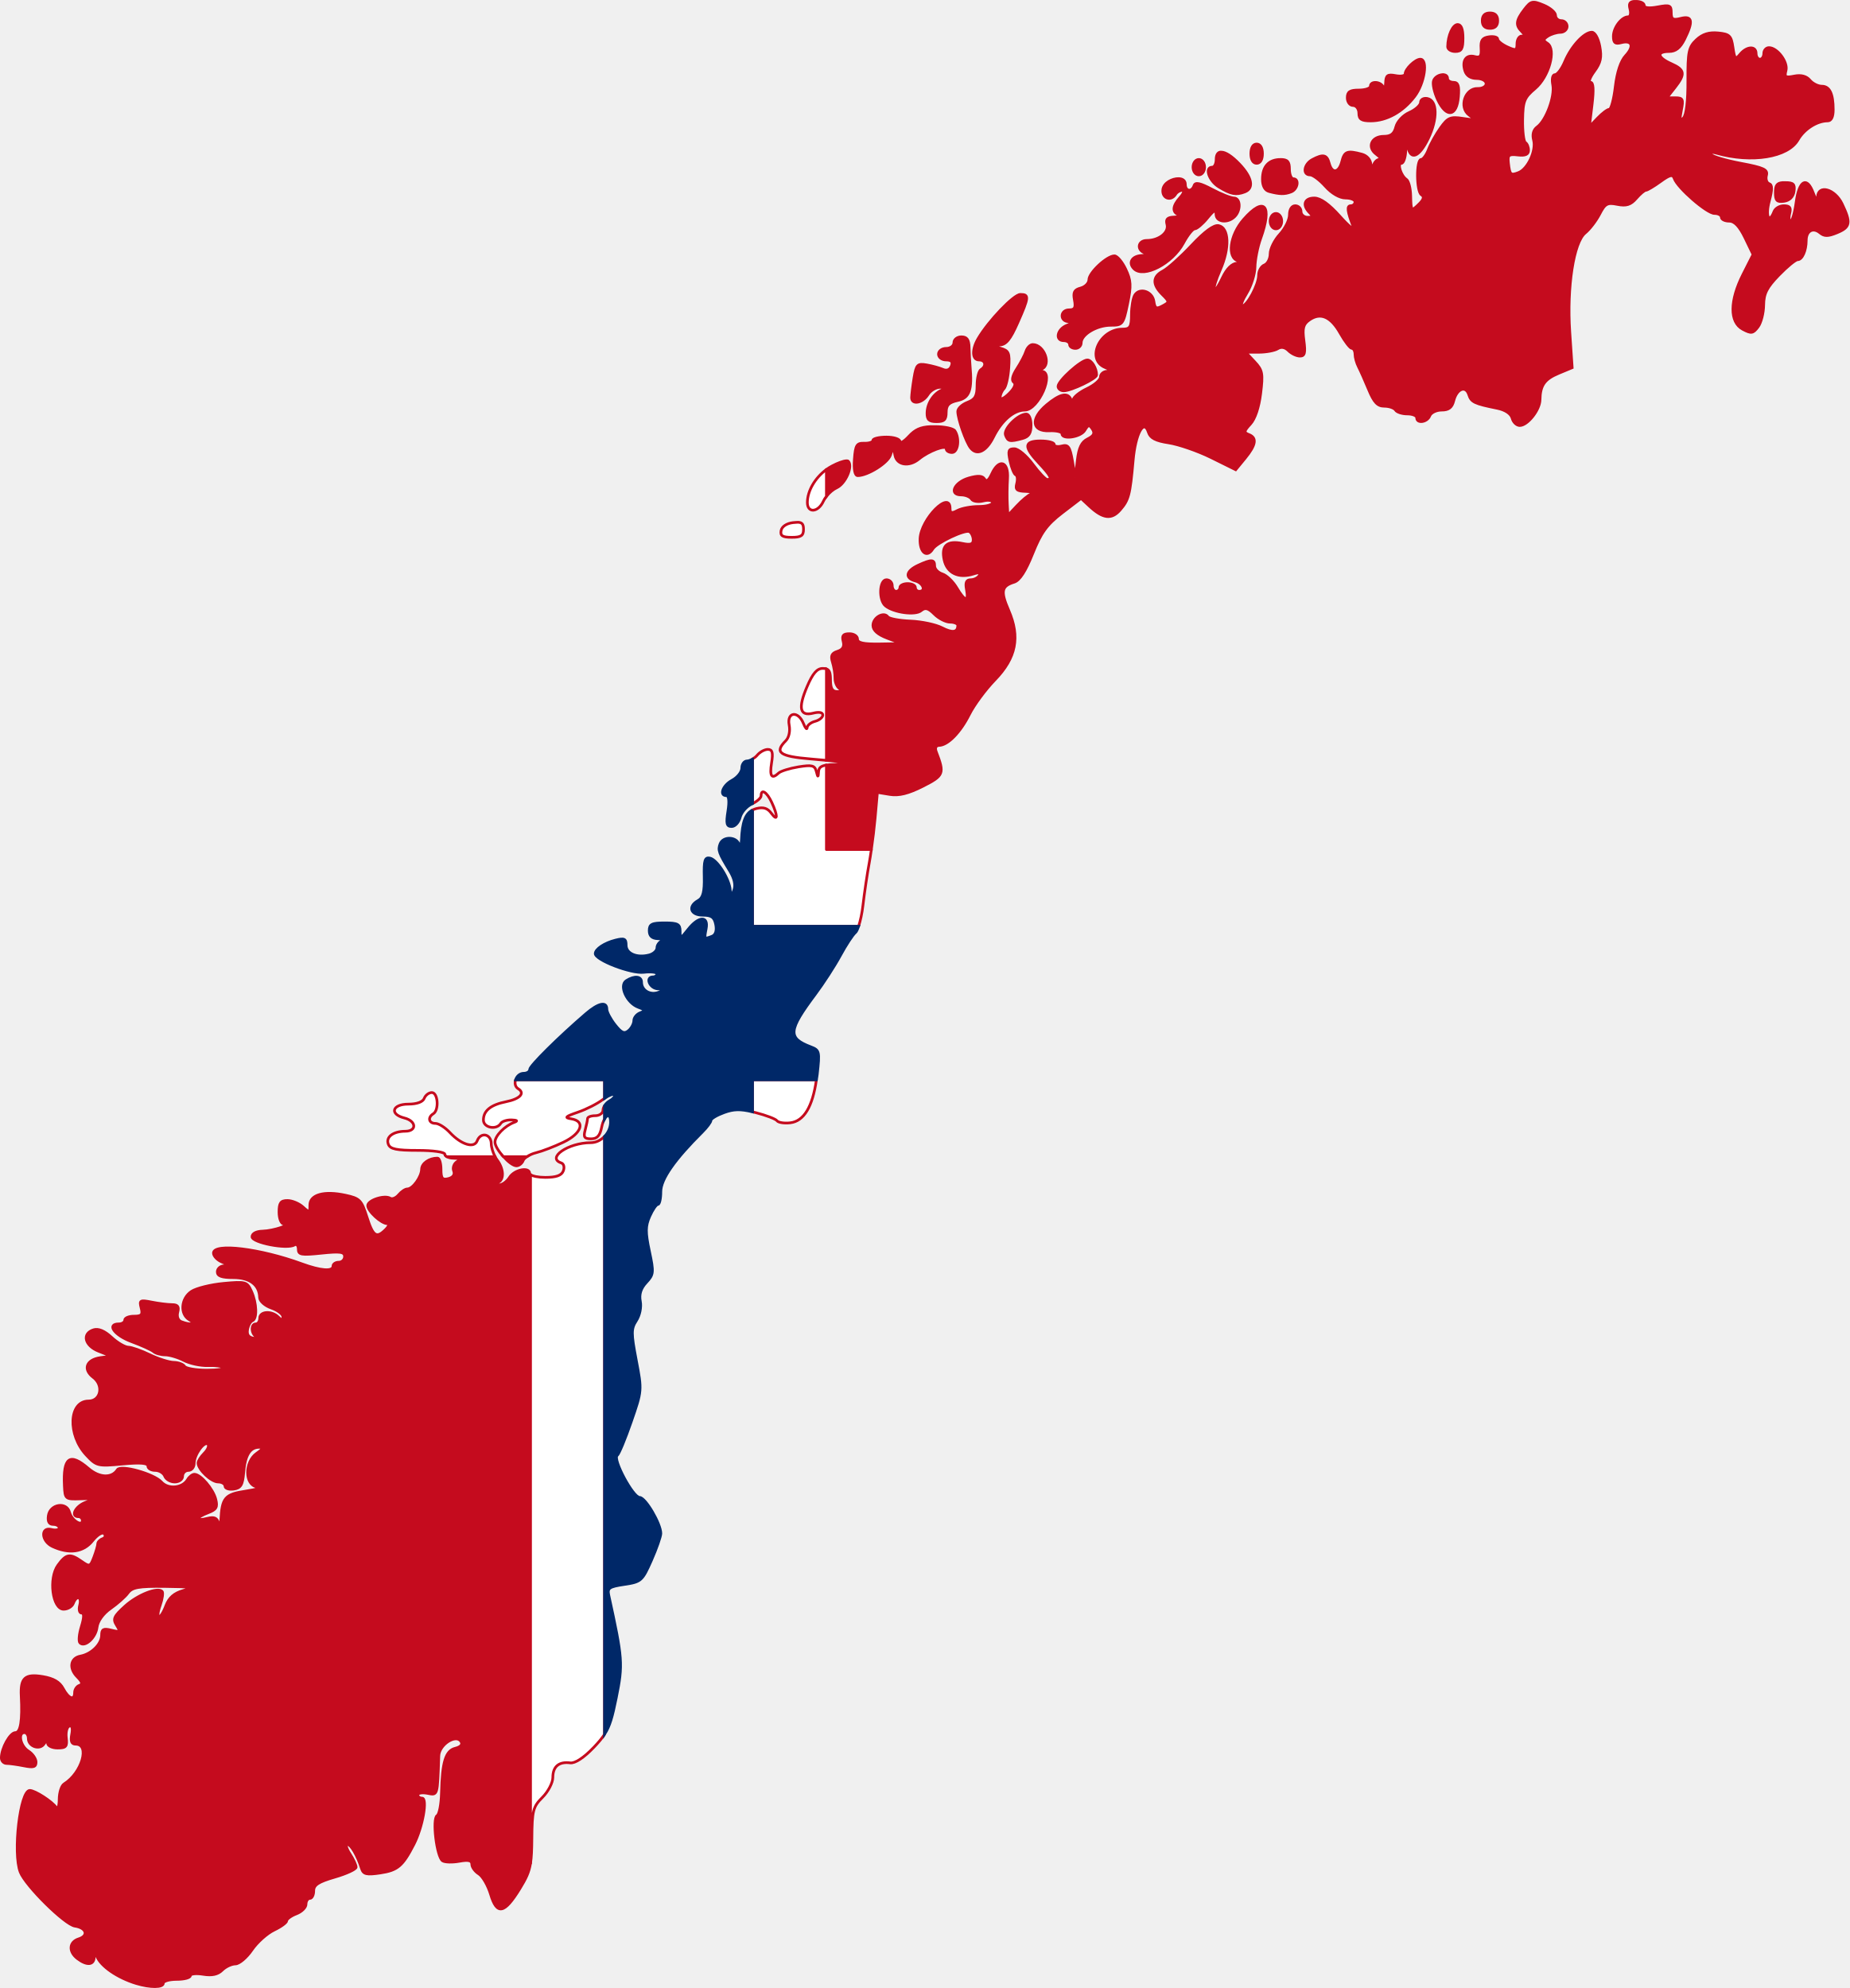
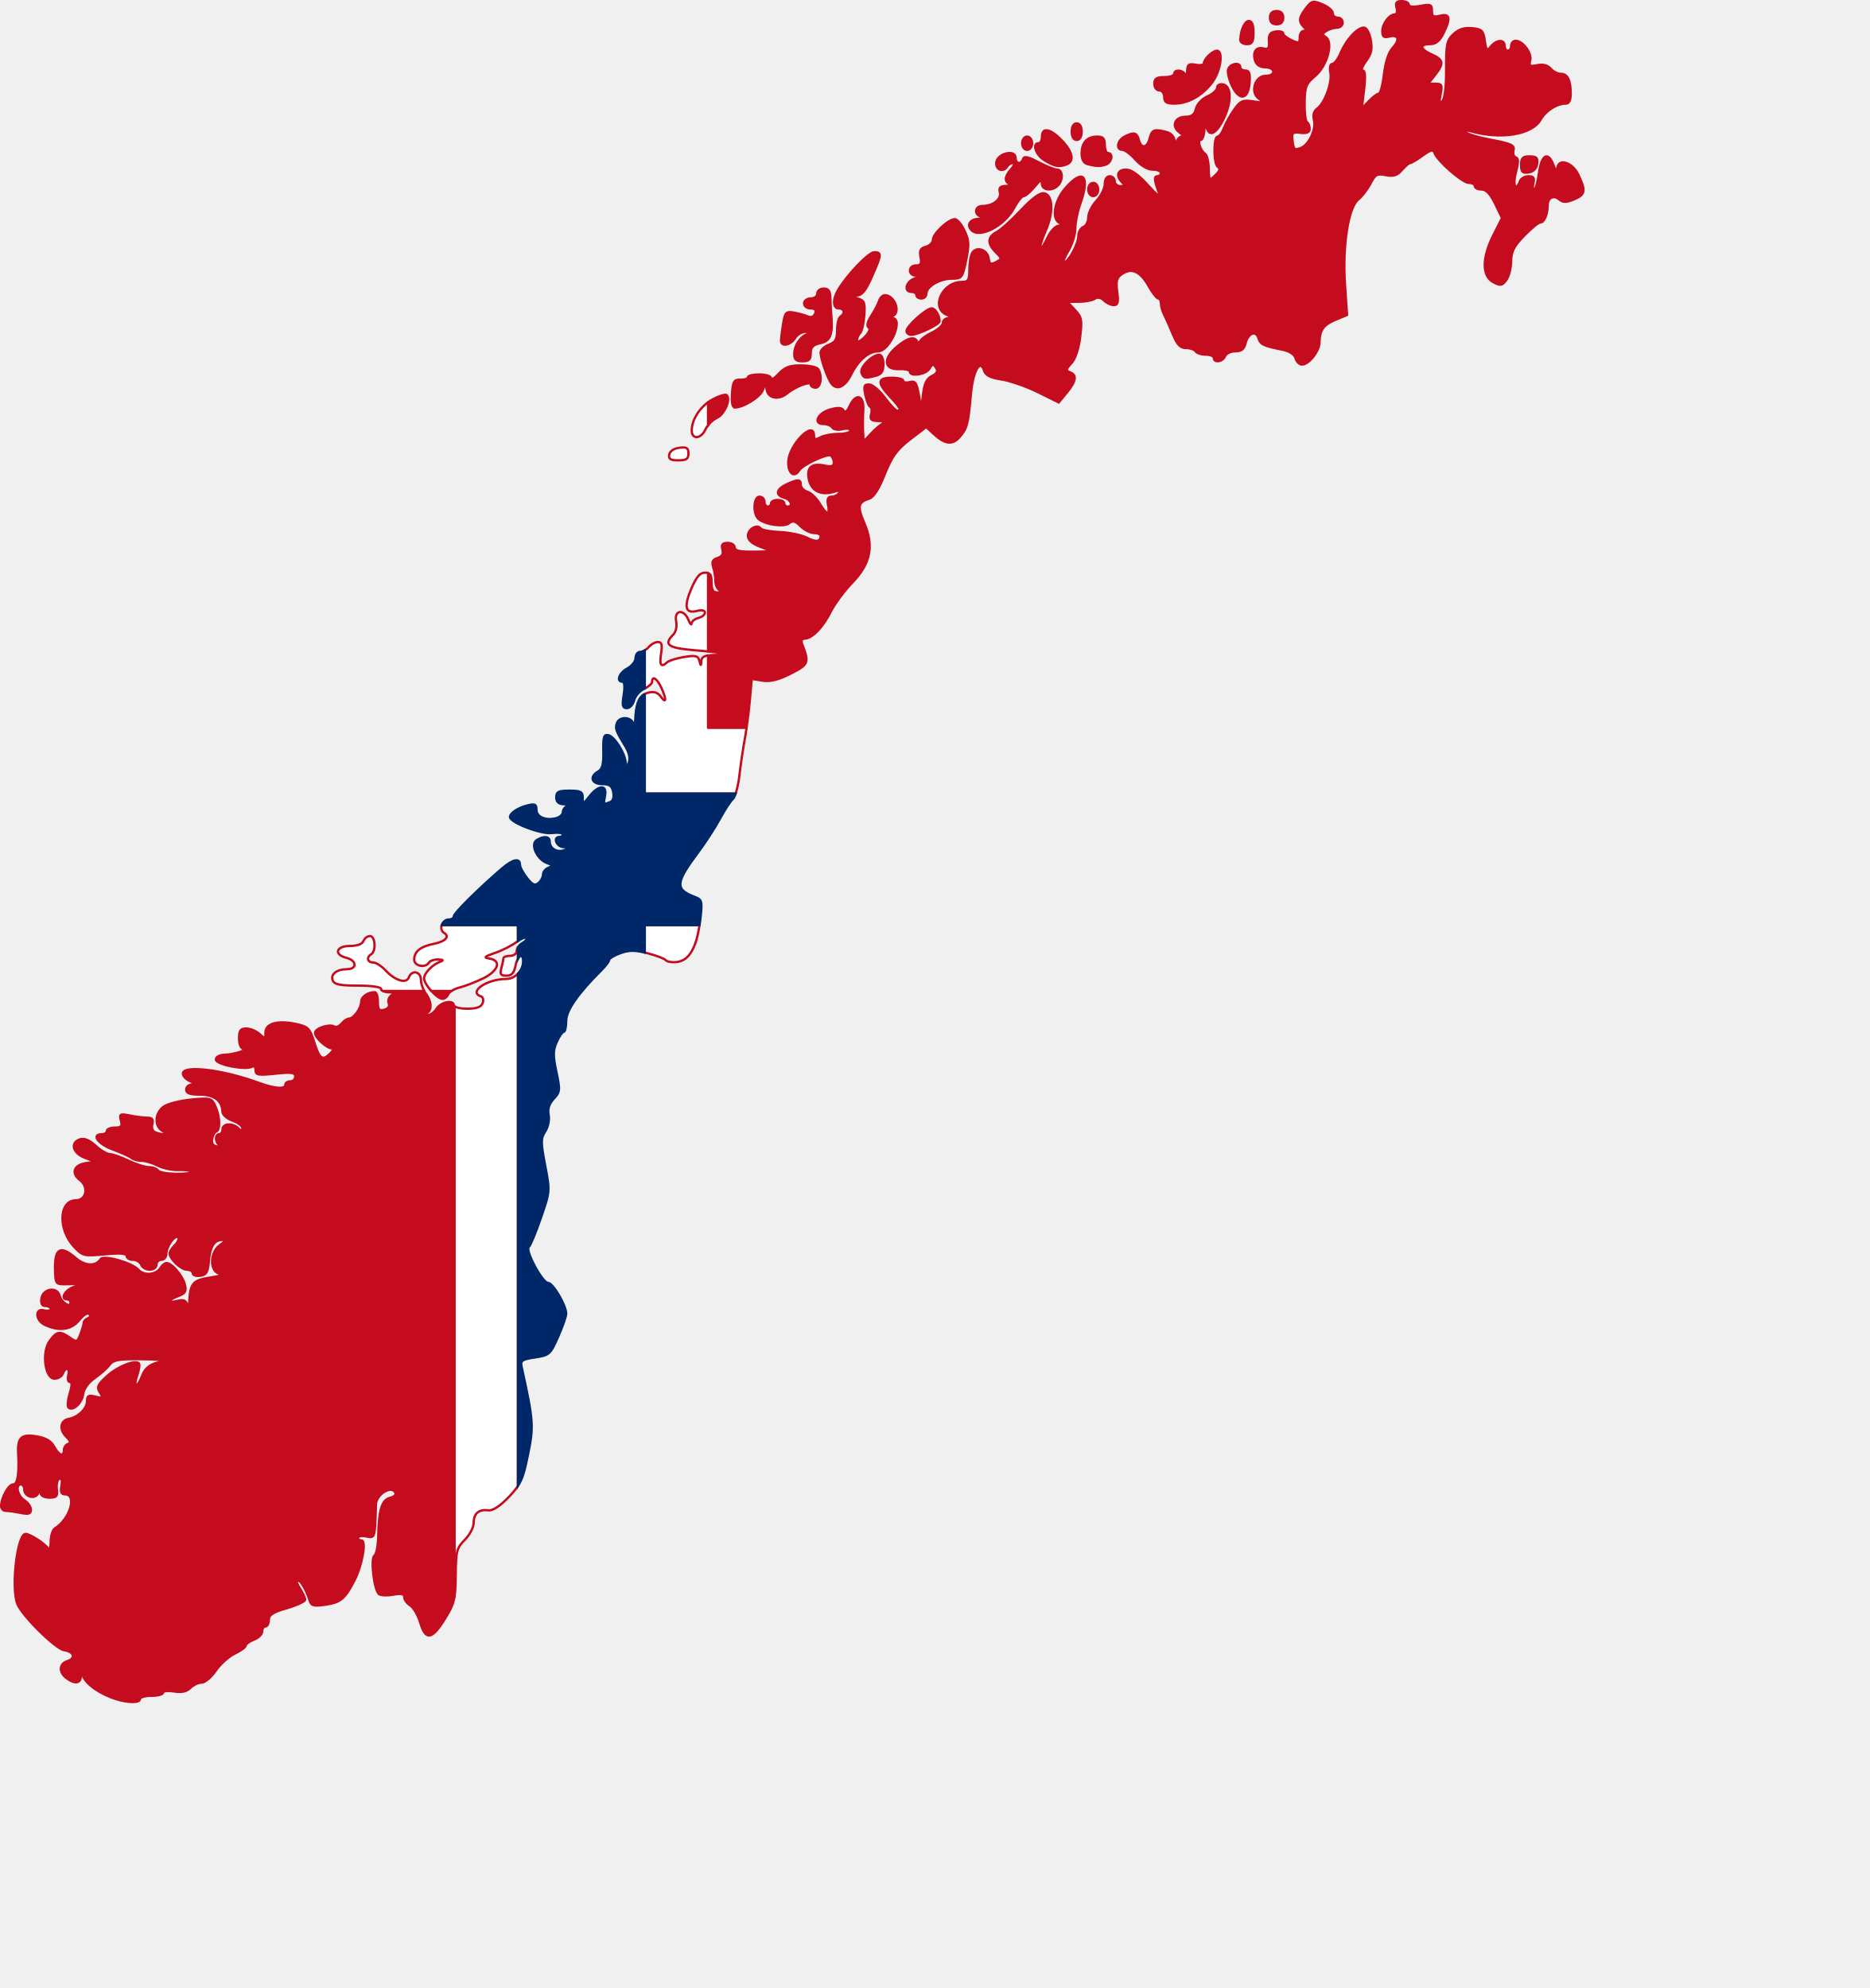
- <svg xmlns="http://www.w3.org/2000/svg" version="1.1" width="479.564" height="515.59" id="svg2">
+ <svg xmlns="http://www.w3.org/2000/svg" version="1.1" width="565.78" height="601.806" id="svg2">
  <defs id="defs16">
    </defs>
  <path style="fill:#c50b1e;fill-opacity:1;stroke:#c50b1e;stroke-width:0.7;stroke-miterlimit:4;stroke-opacity:1;stroke-dasharray:none" d="m 423.694,0.357 c -1.154,0.11 -1.382,0.657 -1.031,2 0.288,1.1 0.069,2 -0.469,2 -1.718,0 -3.844,2.802 -3.844,5.062 0,1.695 0.451,2.061 2,1.656 2.865,-0.749 3.445,0.918 1.156,3.375 -1.243,1.335 -2.222,4.261 -2.656,8 -0.377,3.248 -1.088,5.906 -1.562,5.906 -0.475,0 -1.815,1.012 -3,2.25 l -2.156,2.25 0.688,-5.75 c 0.47,-3.937 0.348,-5.75 -0.406,-5.75 -0.606,0 -0.157,-1.278 1,-2.844 1.653,-2.236 1.945,-3.629 1.406,-6.5 -0.398,-2.122 -1.256,-3.656 -2.062,-3.656 -1.995,0 -5.343,3.629 -7,7.594 -0.784,1.877 -1.925,3.406 -2.531,3.406 -0.654,0 -0.893,1.09 -0.594,2.656 0.576,3.013 -1.719,9.215 -4.031,10.906 -1.004,0.734 -1.327,1.949 -0.938,3.438 0.709,2.712 -1.512,7.488 -3.906,8.406 -2.068,0.794 -2.284,0.588 -2.625,-2.469 -0.236,-2.122 0.075,-2.374 2.469,-2.094 1.93,0.226 2.75,-0.157 2.75,-1.219 0,-0.832 -0.364,-1.723 -0.812,-2 -0.449,-0.277 -0.768,-2.952 -0.719,-5.938 0.078,-4.807 0.437,-5.722 3.219,-8.062 3.632,-3.056 5.577,-10.209 3.188,-11.75 -1.128,-0.727 -1.12,-1.026 0.125,-1.844 0.825,-0.542 2.288,-0.992 3.25,-1 0.963,-0.008 1.75,-0.706 1.75,-1.531 0,-0.825 -0.675,-1.5 -1.5,-1.5 -0.825,0 -1.5,-0.617 -1.5,-1.375 0,-0.758 -1.379,-1.946 -3.094,-2.656 -2.881,-1.193 -3.281,-1.111 -5,1.125 -2.187,2.845 -2.322,4.084 -0.688,5.719 0.933,0.933 0.933,1.188 0,1.188 -0.66,0 -1.219,0.912 -1.219,2 0,1.748 -0.292,1.819 -2.5,0.812 -1.375,-0.626 -2.5,-1.531 -2.5,-2.031 0,-0.5 -1.012,-0.77 -2.25,-0.594 -1.738,0.248 -2.196,0.933 -2.062,2.969 0.137,2.09 -0.221,2.532 -1.656,2.156 -2.239,-0.586 -3.369,1.08 -2.531,3.719 0.403,1.269 1.512,1.969 3.062,1.969 1.357,0 2.438,0.602 2.438,1.344 0,0.731 -0.974,1.294 -2.188,1.25 -3.287,-0.118 -4.924,4.872 -2.25,6.875 1.794,1.344 1.673,1.394 -1.656,0.875 -3.166,-0.493 -3.857,-0.177 -5.719,2.438 -1.166,1.637 -2.575,4.147 -3.125,5.594 -0.55,1.447 -1.407,2.625 -1.906,2.625 -1.307,0 -1.251,8.344 0.062,9.156 0.755,0.467 0.621,1.16 -0.469,2.25 -2.155,2.155 -2.223,2.094 -2.312,-2 -0.043,-1.97 -0.547,-3.853 -1.094,-4.219 -1.444,-0.966 -2.451,-4.188 -1.312,-4.188 0.533,0 1.05,-1.462 1.125,-3.25 0.099,-2.35 0.249,-2.627 0.562,-1 0.688,3.57 2.938,2.653 5.281,-2.188 2.483,-5.129 2.358,-9.88 -0.25,-10.375 -0.963,-0.183 -1.75,0.269 -1.75,1 0,0.731 -1.31,1.919 -2.906,2.625 -1.654,0.732 -3.148,2.348 -3.5,3.75 -0.451,1.796 -1.29,2.438 -3.125,2.438 -3.233,0 -4.42,2.841 -1.938,4.656 1.02,0.745 1.365,1.344 0.75,1.344 -0.615,0 -1.342,0.787 -1.594,1.75 -0.362,1.386 -0.47,1.315 -0.562,-0.375 -0.071,-1.31 -0.993,-2.38 -2.375,-2.75 -3.755,-1.006 -4.503,-0.729 -5.156,1.875 -0.753,3.001 -2.555,3.277 -3.281,0.5 -0.589,-2.252 -1.571,-2.47 -4.375,-0.969 -2.197,1.176 -2.613,3.969 -0.594,3.969 0.734,0 2.53,1.35 4,3 1.618,1.816 3.679,3 5.188,3 1.371,0 2.469,0.45 2.469,1 0,0.55 -0.479,1 -1.094,1 -1.088,0 -0.925,1.418 0.656,5.5 0.426,1.1 -1.133,-0.138 -3.469,-2.75 -2.845,-3.183 -5.038,-4.75 -6.656,-4.75 -2.586,0 -3.178,1.853 -1.219,3.812 0.933,0.933 0.822,1.188 -0.5,1.188 -0.935,0 -1.719,-0.675 -1.719,-1.5 0,-0.825 -0.675,-1.5 -1.5,-1.5 -0.908,0 -1.5,0.949 -1.5,2.375 0,1.295 -1.125,3.548 -2.5,5.031 -1.375,1.484 -2.5,3.775 -2.5,5.062 0,1.288 -0.675,2.59 -1.5,2.906 -0.825,0.317 -1.5,1.518 -1.5,2.688 0,2.417 -2.972,7.938 -4.281,7.938 -0.476,0 0.074,-1.491 1.219,-3.344 1.145,-1.852 2.101,-4.89 2.125,-6.75 0.024,-1.86 0.676,-5.206 1.469,-7.406 3.12,-8.661 0.973,-11.095 -4.406,-4.969 -3.612,4.114 -4.372,9.998 -1.375,10.781 1.43,0.374 1.375,0.499 -0.312,0.594 -1.329,0.075 -2.669,1.386 -3.781,3.719 -2.518,5.28 -3.038,3.527 -0.594,-2 2.493,-5.635 2.281,-10.953 -0.438,-11.469 -1.241,-0.235 -3.6,1.506 -7,5.125 -2.821,3.002 -6.138,5.98 -7.375,6.625 -2.775,1.447 -2.843,3.501 -0.25,6.094 1.937,1.938 1.933,1.999 0.062,3 -1.591,0.851 -1.953,0.647 -2.219,-1.219 -0.365,-2.557 -3.657,-3.646 -4.938,-1.625 -0.47,0.742 -0.865,3.031 -0.875,5.094 -0.013,3.231 -0.35,3.75 -2.312,3.75 -5.975,0 -9.531,7.934 -4.469,9.969 1.724,0.693 1.841,0.92 0.5,0.969 -0.963,0.035 -1.75,0.706 -1.75,1.469 0,0.762 -1.575,2.118 -3.5,3.031 -1.925,0.913 -3.519,2.213 -3.562,2.875 -0.058,0.888 -0.222,0.86 -0.594,-0.062 -0.787,-1.949 -2.903,-1.462 -6.312,1.406 -4.239,3.567 -3.883,6.928 0.719,6.719 1.788,-0.081 3.25,0.256 3.25,0.75 0,1.632 4.886,0.908 5.938,-0.875 0.876,-1.486 1.165,-1.538 1.969,-0.312 0.694,1.057 0.377,1.74 -1.219,2.531 -1.602,0.794 -2.309,2.271 -2.688,5.562 l -0.531,4.469 -0.75,-4.344 c -0.646,-3.684 -1.084,-4.279 -2.75,-3.844 -1.084,0.283 -1.969,0.092 -1.969,-0.406 0,-0.499 -1.575,-0.906 -3.5,-0.906 -4.335,0 -4.467,1.486 -0.5,5.719 3.078,3.284 3.597,4.281 2.188,4.281 -0.445,0 -2.132,-1.782 -3.75,-3.969 -1.618,-2.187 -3.744,-3.987 -4.75,-4 -1.544,-0.02 -1.716,0.477 -1.125,3.219 0.386,1.788 1.044,3.399 1.469,3.562 0.425,0.164 0.531,1.176 0.25,2.25 -0.416,1.59 0.04,1.967 2.375,2.031 1.577,0.043 2.224,0.314 1.438,0.625 -0.787,0.311 -2.474,1.717 -3.75,3.094 l -2.344,2.5 -0.156,-2.906 c -0.097,-1.593 -0.07,-4.594 0.062,-6.656 0.291,-4.504 -2.253,-5.26 -4.094,-1.219 -0.775,1.7 -1.377,2.149 -1.875,1.344 -0.534,-0.864 -1.693,-0.938 -4.094,-0.25 -3.763,1.079 -5.245,4.375 -1.969,4.375 1.108,0 2.32,0.499 2.688,1.094 0.367,0.595 1.748,0.799 3.062,0.469 1.35,-0.339 2.375,-0.138 2.375,0.438 0,0.56 -1.601,1 -3.562,1 -1.961,0 -4.436,0.462 -5.5,1.031 -1.522,0.815 -1.938,0.708 -1.938,-0.5 0,-4.93 -7.589,2.72 -7.781,7.844 -0.134,3.563 1.79,5.088 3.312,2.625 1.003,-1.622 8.44,-5.124 9.5,-4.469 0.531,0.328 0.969,1.289 0.969,2.125 0,1.132 -0.703,1.368 -2.75,0.938 -4.039,-0.849 -5.603,0.54 -4.781,4.281 0.751,3.418 3.736,4.849 7.594,3.625 1.489,-0.473 1.964,-0.344 1.5,0.406 -0.376,0.609 -1.362,1.094 -2.219,1.094 -1.122,0 -1.438,0.699 -1.094,2.5 0.639,3.342 -0.406,3.16 -2.531,-0.438 -0.955,-1.617 -2.63,-3.217 -3.719,-3.562 -1.089,-0.346 -2,-1.275 -2,-2.062 0,-1.758 -0.814,-1.798 -4.281,-0.188 -3.185,1.479 -3.516,3.331 -0.719,4.062 2.029,0.531 2.834,2.688 1,2.688 -0.55,0 -1,-0.45 -1,-1 0,-0.55 -0.9,-1 -2,-1 -1.1,0 -2,0.45 -2,1 0,0.55 -0.45,1 -1,1 -0.55,0 -1,-0.675 -1,-1.5 0,-0.825 -0.675,-1.5 -1.5,-1.5 -1.865,0 -2.061,5.322 -0.25,6.781 2.166,1.745 7.72,2.494 9.219,1.25 1.086,-0.901 1.857,-0.706 3.469,0.906 1.137,1.137 2.962,2.062 4.062,2.062 1.1,0 2,0.385 2,0.844 0,1.819 -1.371,2.018 -4.125,0.594 -1.589,-0.821 -5.246,-1.6 -8.125,-1.719 -2.879,-0.119 -5.518,-0.601 -5.875,-1.094 -1.052,-1.451 -3.875,0.159 -3.875,2.219 0,1.267 1.234,2.367 3.719,3.312 l 3.719,1.406 -5.719,0.094 c -4.198,0.061 -5.719,-0.281 -5.719,-1.281 0,-0.749 -0.929,-1.375 -2.094,-1.375 -1.612,0 -2.016,0.472 -1.625,1.969 0.356,1.36 -0.092,2.157 -1.469,2.594 -1.499,0.476 -1.823,1.158 -1.313,2.781 0.373,1.184 0.679,3.042 0.656,4.125 -0.022,1.083 0.494,2.329 1.156,2.75 0.822,0.522 0.631,0.771 -0.563,0.781 -1.281,0.011 -1.75,-0.804 -1.75,-3 0,-1.782 -0.246,-2.59 -1.062,-2.875 l 0,23.719 c 5.851,0.574 6.753,0.941 2.312,1.062 -0.958,0.026 -1.713,0.061 -2.312,0.156 l 0,21.906 11.656,0 c 0.379,-2.627 0.752,-5.693 0.969,-8.125 l 0.594,-6.688 3.25,0.531 c 2.326,0.377 4.774,-0.221 8.531,-2.125 5.475,-2.775 5.654,-3.274 3.469,-8.969 -0.372,-0.969 -0.076,-1.605 0.75,-1.625 2.277,-0.056 5.511,-3.368 7.844,-8.031 1.219,-2.437 4.182,-6.45 6.594,-8.938 5.554,-5.729 6.617,-11.097 3.594,-18.094 -2.135,-4.94 -1.855,-6.255 1.438,-7.281 1.422,-0.443 2.959,-2.817 4.781,-7.375 2.171,-5.43 3.64,-7.491 7.625,-10.562 l 4.938,-3.781 2.188,2.031 c 3.49,3.251 5.723,3.522 7.938,0.969 2.232,-2.573 2.575,-3.827 3.375,-12.875 0.613,-6.94 2.797,-10.943 3.969,-7.25 0.465,1.466 1.87,2.212 5.25,2.719 2.54,0.381 7.492,2.083 11,3.812 l 6.375,3.156 2.438,-2.969 c 2.838,-3.474 3.139,-5.323 0.969,-6.156 -1.347,-0.517 -1.297,-0.88 0.406,-2.719 1.218,-1.315 2.216,-4.309 2.656,-7.906 0.638,-5.214 0.5,-6.054 -1.562,-8.25 l -2.312,-2.469 3.438,0 c 1.883,-0.008 4.067,-0.415 4.844,-0.906 0.916,-0.58 1.898,-0.414 2.812,0.5 0.775,0.775 2.111,1.406 2.969,1.406 1.244,0 1.46,-0.804 1.031,-4 -0.434,-3.236 -0.184,-4.261 1.406,-5.375 2.901,-2.032 5.569,-0.88 8.031,3.5 1.2,2.136 2.551,3.875 3,3.875 0.449,0 0.812,0.699 0.812,1.531 0,0.832 0.413,2.295 0.906,3.25 0.494,0.955 1.691,3.631 2.656,5.969 1.342,3.251 2.28,4.25 4.031,4.25 1.259,0 2.566,0.45 2.906,1 0.34,0.55 1.72,1 3.062,1 1.343,0 2.438,0.45 2.438,1 0,1.572 2.735,1.167 3.375,-0.5 0.317,-0.825 1.712,-1.5 3.094,-1.5 1.826,0 2.682,-0.642 3.125,-2.406 0.78,-3.109 3.119,-4.075 3.906,-1.594 0.615,1.936 1.451,2.335 7.375,3.531 2.101,0.424 3.566,1.413 3.875,2.594 0.272,1.042 1.159,1.875 1.969,1.875 2.033,0 5.21,-4.028 5.25,-6.656 0.058,-3.765 1.184,-5.359 4.812,-6.875 l 3.531,-1.469 -0.625,-9.25 c -0.788,-11.705 1.012,-23.268 4,-25.688 1.144,-0.926 2.819,-3.104 3.719,-4.844 1.433,-2.77 1.989,-3.09 4.625,-2.562 2.309,0.462 3.458,0.102 4.875,-1.531 1.016,-1.171 2.13,-2.125 2.5,-2.125 0.37,0 2.075,-1.012 3.781,-2.25 2.485,-1.802 3.195,-1.954 3.594,-0.812 0.852,2.436 8.473,9.062 10.406,9.062 1.01,0 1.812,0.45 1.812,1 0,0.55 0.924,1 2.031,1 1.383,0 2.654,1.348 4.094,4.312 l 2.094,4.344 -2.594,5.125 c -3.476,6.86 -3.509,12.422 -0.094,14.25 2.228,1.192 2.677,1.114 3.969,-0.594 0.801,-1.059 1.451,-3.626 1.469,-5.688 0.025,-2.978 0.853,-4.571 3.938,-7.75 2.136,-2.201 4.32,-4 4.875,-4 1.177,0 2.219,-2.342 2.219,-5 0,-2.479 1.763,-3.462 3.562,-1.969 1.138,0.945 2.09,0.941 4.438,-0.031 3.451,-1.429 3.648,-2.571 1.312,-7.469 -1.86,-3.9 -6.224,-5.12 -6.375,-1.781 -0.05,1.103 -0.461,0.733 -1.094,-1 -1.622,-4.442 -3.688,-3.395 -4.438,2.25 -0.365,2.75 -1.01,5 -1.438,5 -0.428,0 -0.538,-0.9 -0.25,-2 0.395,-1.51 0.017,-2 -1.5,-2 -1.105,0 -2.246,0.675 -2.562,1.5 -1.284,3.345 -2.284,1.222 -1.25,-2.656 0.828,-3.103 0.821,-4.278 -0.031,-4.562 -0.629,-0.21 -0.943,-1.178 -0.688,-2.156 0.392,-1.499 -0.659,-1.993 -6.656,-3.125 -3.914,-0.739 -7.369,-1.765 -7.688,-2.281 -0.32,-0.518 0.247,-0.67 1.281,-0.375 9.233,2.63 18.647,1.097 21.25,-3.438 1.598,-2.785 4.924,-4.906 7.688,-4.906 0.939,0 1.438,-1.021 1.438,-2.906 0,-4.156 -0.929,-6.094 -2.969,-6.094 -0.974,0 -2.37,-0.69 -3.094,-1.562 -0.866,-1.043 -2.256,-1.418 -4.031,-1.062 -2.316,0.463 -2.602,0.267 -2.156,-1.438 0.569,-2.174 -2.227,-5.938 -4.406,-5.938 -0.74,0 -1.344,0.675 -1.344,1.5 0,0.825 -0.45,1.5 -1,1.5 -0.55,0 -1,-0.675 -1,-1.5 0,-2.003 -2.416,-1.883 -4.125,0.188 -1.229,1.489 -1.427,1.306 -1.875,-1.75 -0.443,-3.022 -0.869,-3.465 -3.844,-3.75 -2.362,-0.226 -4.04,0.293 -5.625,1.781 -2.003,1.882 -2.258,3.064 -2.219,10.594 0.027,5.31 -0.405,8.936 -1.156,9.688 -0.932,0.932 -1.032,0.471 -0.531,-2.031 0.569,-2.844 0.379,-3.219 -1.562,-3.219 l -2.188,0 2.062,-2.625 c 2.782,-3.537 2.608,-4.649 -0.938,-6.219 -3.62,-1.602 -3.892,-3.156 -0.562,-3.156 1.723,0 2.883,-0.917 4,-3.156 2.329,-4.668 2.059,-6.19 -0.938,-5.438 -2.081,0.522 -2.5,0.273 -2.5,-1.5 0,-1.893 -0.39,-2.052 -3.5,-1.469 -2.187,0.41 -3.5,0.278 -3.5,-0.375 0,-0.575 -0.929,-1.063 -2.094,-1.063 -0.203,0 -0.398,-0.016 -0.562,0 z M 386.351,3.357 c -1.333,0 -2,0.667 -2,2 0,1.333 0.667,2 2,2 1.333,0 2,-0.667 2,-2 0,-1.333 -0.667,-2 -2,-2 z m -8.375,3 c -1.286,0 -2.562,2.84 -2.594,5.75 -0.01,0.688 0.869,1.25 1.969,1.25 1.619,0 2,-0.667 2,-3.5 0,-2.313 -0.461,-3.5 -1.375,-3.5 z m -9.688,9 c -1.318,0 -3.938,2.541 -3.938,3.812 0,0.513 -1.125,0.7 -2.5,0.438 -2.083,-0.398 -2.497,-0.065 -2.562,1.906 -0.043,1.302 -0.316,1.781 -0.594,1.094 -0.599,-1.484 -3.344,-1.689 -3.344,-0.25 0,0.55 -1.35,1 -3,1 -2.333,0 -3,0.444 -3,2 0,1.111 0.667,2 1.5,2 0.833,0 1.5,0.889 1.5,2 0,1.563 0.679,2 3.062,2 4.149,0 8.346,-2.332 11.406,-6.344 2.575,-3.376 3.526,-9.656 1.469,-9.656 z m 6.094,4 c -0.185,-0.024 -0.386,0.002 -0.594,0.031 -0.83,0.116 -1.742,0.665 -2.062,1.5 -0.318,0.829 0.167,3.078 1.094,5.031 2.245,4.731 4.917,4.331 5.344,-0.812 0.237,-2.856 -0.059,-3.75 -1.25,-3.75 -0.858,0 -1.562,-0.45 -1.562,-1 0,-0.593 -0.413,-0.929 -0.969,-1 z m -48.531,18 c -0.933,0 -1.5,0.944 -1.5,2.5 0,1.556 0.567,2.5 1.5,2.5 0.933,0 1.5,-0.944 1.5,-2.5 0,-1.556 -0.567,-2.5 -1.5,-2.5 z m -9.469,2.094 c -0.658,0.137 -1.031,0.783 -1.031,1.906 0,1.1 -0.45,2 -1,2 -2.091,0 -0.88,3.569 1.75,5.156 3.098,1.87 4.409,2.124 6.688,1.25 2.443,-0.937 1.872,-3.787 -1.438,-7.25 -1.931,-2.021 -3.578,-3.062 -4.656,-3.062 -0.105,-3e-5 -0.218,-0.019 -0.312,0 z m -5.531,1.906 c -0.833,0 -1.5,0.889 -1.5,2 0,1.111 0.667,2 1.5,2 0.833,0 1.5,-0.889 1.5,-2 0,-1.111 -0.667,-2 -1.5,-2 z m 21.219,0 c -3.054,0 -4.719,1.794 -4.719,5.125 0,1.756 0.623,2.893 1.75,3.188 2.747,0.718 3.985,0.747 5.688,0.094 1.728,-0.663 2.176,-3.406 0.562,-3.406 -0.55,0 -1,-1.125 -1,-2.5 0,-1.942 -0.495,-2.5 -2.281,-2.5 z m -26.438,4.969 c -1.625,-0.047 -3.85,1.068 -4.094,2.781 -0.33,2.321 2.087,3.234 3.312,1.25 0.34,-0.55 1.116,-1 1.719,-1 0.603,0 0.348,0.838 -0.562,1.844 -1.972,2.179 -2.12,3.808 -0.406,4.5 0.688,0.277 0.208,0.55 -1.094,0.594 -1.791,0.06 -2.271,0.511 -1.906,1.906 0.542,2.073 -2.065,4.156 -5.219,4.156 -2.471,0 -2.702,2.68 -0.281,3.312 1.077,0.281 0.692,0.522 -1,0.594 -2.573,0.109 -3.626,1.874 -2.062,3.438 2.525,2.525 9.94,-1.322 12.812,-6.656 1.085,-2.015 2.396,-3.688 2.938,-3.688 0.542,0 2.012,-1.238 3.25,-2.75 1.78,-2.174 2.253,-2.384 2.281,-1 0.041,2.013 3.041,2.366 4.844,0.562 1.647,-1.647 1.499,-4.812 -0.219,-4.812 -0.773,0 -3.318,-1.012 -5.656,-2.25 -3.104,-1.642 -4.345,-1.912 -4.656,-1 -0.607,1.781 -2.281,1.553 -2.281,-0.312 0,-0.995 -0.744,-1.441 -1.719,-1.469 z m 156.594,1.031 c -1.498,0.125 -1.875,0.763 -1.875,2.594 0,2.093 0.417,2.51 2.25,2.25 1.446,-0.205 2.388,-1.148 2.594,-2.594 0.26,-1.832 -0.157,-2.25 -2.25,-2.25 -0.262,0 -0.505,-0.018 -0.719,0 z m -131.375,8 c -0.833,0 -1.5,0.889 -1.5,2 0,1.111 0.667,2 1.5,2 0.833,0 1.5,-0.889 1.5,-2 0,-1.111 -0.667,-2 -1.5,-2 z m -41.875,11 c -1.956,0 -6.625,4.363 -6.625,6.188 0,0.881 -0.955,1.85 -2.125,2.156 -1.658,0.434 -2.006,1.099 -1.625,3.094 0.383,2.005 0.083,2.562 -1.375,2.562 -2.361,0 -2.483,2.977 -0.125,3.062 1.341,0.049 1.224,0.276 -0.5,0.969 -2.518,1.012 -3.076,3.969 -0.75,3.969 0.825,0 1.5,0.45 1.5,1 0,0.55 0.675,1 1.5,1 0.825,0 1.5,-0.644 1.5,-1.438 0,-2.162 4.026,-4.562 7.656,-4.562 3.086,0 3.264,-0.208 4.375,-5.562 0.981,-4.723 0.885,-6.082 -0.5,-9 -0.897,-1.89 -2.193,-3.438 -2.906,-3.438 z m -24.406,10 c -1.684,0 -8.267,6.883 -10.938,11.438 -1.683,2.87 -1.575,5.562 0.219,5.562 1.698,0 2.011,1.566 0.5,2.5 -0.55,0.34 -1,2.188 -1,4.094 0,2.777 -0.497,3.645 -2.5,4.406 -1.375,0.523 -2.5,1.587 -2.5,2.344 0,1.929 2.099,7.92 3.312,9.469 1.643,2.097 4.083,0.933 5.938,-2.812 2.115,-4.273 5.27,-6.992 8.125,-7 3.568,-0.011 7.843,-9.843 4.375,-10.063 -1,-0.063 -1,-0.19 0,-0.594 2.606,-1.052 0.68,-6.344 -2.312,-6.344 -0.651,0 -1.445,0.787 -1.75,1.75 -0.305,0.963 -1.379,3 -2.375,4.531 -1.155,1.775 -1.427,3.044 -0.781,3.5 0.62,0.438 0.135,1.583 -1.25,2.938 -1.323,1.295 -2.281,1.708 -2.281,0.969 0,-0.695 0.444,-1.694 0.969,-2.219 0.525,-0.525 1.087,-2.971 1.25,-5.406 0.266,-3.98 0.029,-4.479 -2.219,-5.125 -2.395,-0.689 -2.386,-0.717 -0.219,-0.812 1.751,-0.077 2.825,-1.398 4.75,-5.75 2.965,-6.705 3.017,-7.375 0.688,-7.375 z m -15.281,11 c -1.063,0 -1.938,0.675 -1.938,1.5 0,0.833 -0.889,1.5 -2,1.5 -1.111,0 -2,0.667 -2,1.5 0,0.825 0.886,1.5 1.969,1.5 1.375,0 1.791,0.478 1.375,1.562 -0.38,0.991 -1.188,1.32 -2.219,0.875 -0.891,-0.384 -2.786,-0.908 -4.219,-1.156 -2.354,-0.407 -2.676,-0.098 -3.25,3.375 -0.349,2.113 -0.615,4.406 -0.625,5.094 -0.017,1.967 2.839,1.459 4.219,-0.75 0.687,-1.1 2.145,-1.95 3.25,-1.906 1.463,0.058 1.592,0.232 0.5,0.656 -2.219,0.863 -3.933,3.449 -3.969,6 -0.025,1.742 0.533,2.25 2.469,2.25 1.978,0 2.5,-0.491 2.5,-2.406 0,-1.876 0.674,-2.583 3,-3.094 3.044,-0.669 3.757,-2.659 3.188,-9 -0.099,-1.1 -0.214,-3.237 -0.25,-4.75 -0.048,-2.029 -0.574,-2.75 -2,-2.75 z m 32.656,6 c -1.623,0 -7.594,5.378 -7.594,6.844 0,0.638 0.662,1.156 1.469,1.156 1.942,0 8.531,-3.16 8.531,-4.094 0,-1.783 -1.296,-3.906 -2.406,-3.906 z m -15.844,14.031 c -2.218,0.059 -5.98,3.892 -5.375,5.469 0.637,1.661 1.088,1.756 4.375,0.875 1.674,-0.449 2.25,-1.324 2.25,-3.469 0,-1.658 -0.531,-2.894 -1.25,-2.875 z m -24.844,3.25 c -2.614,0.136 -3.984,0.796 -5.562,2.5 -1.279,1.38 -2.344,2.005 -2.344,1.375 0,-0.643 -1.536,-1.156 -3.5,-1.156 -1.925,0 -3.5,0.388 -3.5,0.844 0,0.456 -1.012,0.794 -2.25,0.75 -1.947,-0.069 -2.296,0.478 -2.562,4.156 -0.197,2.727 0.133,4.25 0.875,4.25 2.583,0 7.789,-3.268 8.469,-5.312 l 0.719,-2.188 0.469,2.25 c 0.504,2.56 3.682,3.037 6.219,0.938 2.472,-2.046 7.062,-3.769 7.062,-2.656 0,0.538 0.675,0.969 1.5,0.969 1.575,0 2.063,-3.619 0.75,-5.625 -0.404,-0.617 -2.723,-1.099 -5.156,-1.094 -0.429,8.8e-4 -0.814,-0.019 -1.188,0 z m -21.844,8.875 c -0.775,0.054 -2.197,0.558 -3.656,1.344 -0.508,0.274 -1.002,0.564 -1.469,0.906 l 0,6.969 c 0.739,-0.941 1.752,-1.807 2.656,-2.219 2.319,-1.057 4.296,-5.61 3,-6.906 -0.091,-0.091 -0.273,-0.112 -0.531,-0.094 z M 115.851,299.982 c 0.413,0.235 1.044,0.402 1.75,0.406 1.692,0.011 1.924,0.242 0.875,0.906 -0.768,0.486 -1.161,1.549 -0.844,2.375 0.364,0.948 -0.125,1.681 -1.344,2 -1.581,0.413 -1.938,-0.027 -1.938,-2.406 0,-1.599 -0.401,-2.906 -0.906,-2.906 -2.164,0 -4.095,1.351 -4.125,2.875 -0.039,1.997 -2.287,5.125 -3.688,5.125 -0.559,0 -1.57,0.681 -2.25,1.5 -0.68,0.819 -1.669,1.227 -2.188,0.906 -1.48,-0.915 -5.844,0.509 -5.844,1.906 0,1.452 3.525,4.688 5.094,4.688 0.583,0 0.388,0.675 -0.438,1.5 -2.388,2.388 -3.265,1.811 -4.875,-3.25 -1.387,-4.359 -1.835,-4.82 -5.562,-5.625 -5.522,-1.192 -9.219,-0.159 -9.219,2.562 0,2.006 -0.095,2.023 -1.812,0.469 -1.006,-0.91 -2.806,-1.656 -4,-1.656 -1.746,0 -2.188,0.588 -2.188,3 0,1.696 0.543,3.054 1.25,3.094 2.241,0.126 -2.673,1.772 -5.5,1.844 -1.663,0.043 -2.75,0.618 -2.75,1.469 0,1.525 9.09,3.286 10.969,2.125 0.575,-0.356 1.031,0.127 1.031,1.062 0,1.483 0.772,1.609 6,1.062 4.921,-0.514 6,-0.343 6,0.875 0,0.817 -0.675,1.469 -1.5,1.469 -0.825,0 -1.5,0.45 -1.5,1 0,1.459 -3.135,1.236 -8.125,-0.594 -10.771,-3.95 -22.875,-5.424 -22.875,-2.781 0,0.795 1.013,1.846 2.25,2.344 1.724,0.693 1.841,0.92 0.5,0.969 -0.963,0.035 -1.75,0.738 -1.75,1.562 0,1.092 1.143,1.5 4.156,1.5 4.287,0 6.75,1.874 6.812,5.156 0.018,0.921 1.359,2.136 3.031,2.719 1.65,0.575 3,1.593 3,2.281 0,0.974 -0.254,0.996 -1.187,0.062 -1.689,-1.689 -4.813,-1.513 -4.813,0.281 0,0.825 -0.45,1.5 -1,1.5 -1.436,0 -1.235,2.734 0.25,3.406 0.688,0.311 0.35,0.46 -0.75,0.312 -1.376,-0.185 -1.891,-0.899 -1.656,-2.25 0.188,-1.08 0.75,-2.098 1.25,-2.281 1.276,-0.468 1.15,-4.583 -0.25,-7.656 -1.125,-2.468 -1.47,-2.563 -7.219,-2.031 -3.313,0.306 -7.049,1.235 -8.312,2.062 -2.745,1.799 -3.066,5.917 -0.563,7.375 1.868,1.088 0.391,1.441 -2.062,0.5 -0.877,-0.337 -1.239,-1.346 -0.938,-2.5 0.375,-1.435 -0.023,-1.938 -1.5,-1.938 -1.095,0 -3.476,-0.295 -5.281,-0.656 -3.001,-0.6 -3.234,-0.471 -2.719,1.5 0.462,1.767 0.129,2.156 -1.844,2.156 -1.323,0 -2.406,0.45 -2.406,1 0,0.55 -0.675,1 -1.5,1 -3.3,0 -1.216,2.95 3.25,4.594 2.613,0.961 5.196,2.135 5.719,2.594 0.522,0.459 1.873,0.841 3,0.844 1.127,0.003 3.303,0.634 4.844,1.438 1.541,0.804 4.351,1.415 6.25,1.344 1.899,-0.071 3.761,0.167 4.125,0.531 0.364,0.364 -1.628,0.656 -4.438,0.656 -2.809,0 -5.41,-0.45 -5.75,-1 -0.34,-0.55 -1.607,-1.013 -2.812,-1.031 -1.205,-0.019 -3.987,-0.906 -6.188,-1.969 -2.2,-1.063 -4.712,-1.95 -5.594,-1.969 -0.882,-0.019 -2.837,-1.167 -4.344,-2.562 -1.803,-1.671 -3.4,-2.336 -4.656,-1.938 -3.068,0.974 -2.306,4.133 1.344,5.562 l 3.25,1.281 -2.812,0.375 c -3.688,0.521 -4.583,3.043 -1.844,5.125 2.749,2.089 1.939,6.125 -1.219,6.125 -5.134,0 -5.499,8.78 -0.594,14.031 2.643,2.829 2.954,2.909 9.344,2.312 4.667,-0.436 6.625,-0.275 6.625,0.531 0,0.63 0.865,1.125 1.906,1.125 1.041,0 2.152,0.675 2.469,1.5 0.317,0.825 1.477,1.5 2.594,1.5 1.139,0 2.031,-0.659 2.031,-1.5 0,-0.825 0.675,-1.5 1.5,-1.5 0.825,0 1.5,-0.818 1.5,-1.812 0,-2.268 2.621,-5.91 3.563,-4.969 0.385,0.385 -0.047,1.422 -0.938,2.312 -0.89,0.89 -1.625,2.027 -1.625,2.531 0,1.697 3.425,4.938 5.219,4.938 0.978,0 1.781,0.505 1.781,1.094 0,0.588 1.013,0.926 2.25,0.75 1.836,-0.261 2.329,-1.059 2.594,-4.312 0.362,-4.453 1.613,-6.531 4,-6.531 1.2,0 1.042,0.395 -0.625,1.562 -3.171,2.221 -3.148,8.167 0.031,8.688 1.337,0.219 0.156,0.66 -2.906,1.125 -5.405,0.82 -6.13,1.694 -6.438,7.625 -0.096,1.848 -0.243,2.045 -0.594,0.688 -0.356,-1.379 -1.096,-1.704 -2.906,-1.25 -3.218,0.808 -3.057,-0.223 0.219,-1.469 2.146,-0.816 2.488,-1.432 1.969,-3.5 -0.665,-2.651 -3.927,-6.469 -5.531,-6.469 -0.523,0 -1.31,0.606 -1.75,1.344 -1.35,2.263 -5.037,2.619 -6.813,0.656 -1.924,-2.126 -10.539,-4.534 -11.406,-3.188 -1.448,2.246 -4.673,2.116 -7.5,-0.312 -4.867,-4.182 -6.602,-2.938 -6.25,4.5 0.162,3.415 0.254,3.514 4.156,3.375 3.853,-0.137 3.899,-0.108 1.25,0.938 -2.613,1.031 -3.875,3.688 -1.75,3.688 0.55,0 1,0.436 1,0.969 0,1.727 -2.771,-0.023 -3.312,-2.094 -0.746,-2.851 -5.068,-2.169 -5.5,0.875 -0.215,1.513 0.194,2.25 1.25,2.25 0.863,0 1.562,0.408 1.562,0.906 0,0.499 -0.9,0.694 -2,0.406 -2.879,-0.753 -2.663,3.046 0.25,4.406 4.308,2.011 8.019,1.51 10.375,-1.438 1.247,-1.56 2.556,-2.377 3.031,-1.875 0.462,0.488 0.281,1.067 -0.406,1.312 -0.687,0.246 -1.25,0.844 -1.25,1.312 0,0.468 -0.451,2.026 -1,3.469 -0.944,2.484 -1.112,2.538 -3.219,1.062 -2.99,-2.094 -3.964,-1.926 -6.094,1 -2.479,3.405 -1.442,11.438 1.469,11.438 1.055,0 2.183,-0.675 2.5,-1.5 0.858,-2.237 2.261,-1.813 1.656,0.5 -0.288,1.1 -0.063,2 0.5,2 0.688,0 0.659,1.148 -0.063,3.5 -0.591,1.925 -0.768,3.825 -0.375,4.219 1.264,1.264 4.113,-1.32 4.438,-4.031 0.191,-1.593 1.568,-3.522 3.5,-4.875 1.752,-1.227 3.781,-3.015 4.5,-4 1.083,-1.484 2.712,-1.793 9.5,-1.719 7.01,0.077 7.717,0.236 4.844,1.062 -2.349,0.676 -3.692,1.848 -4.469,3.906 -1.475,3.907 -2.865,3.821 -1.5,-0.094 0.585,-1.678 0.799,-3.294 0.5,-3.594 -1.173,-1.173 -6.354,0.883 -9.594,3.812 -2.928,2.647 -3.235,3.341 -2.219,4.969 1.07,1.713 0.937,1.854 -1.344,1.281 -2.054,-0.515 -2.531,-0.277 -2.531,1.312 0,2.282 -2.631,4.886 -5.469,5.406 -2.638,0.484 -3.07,3.18 -0.844,5.406 1.278,1.278 1.448,1.892 0.562,2.188 -0.683,0.228 -1.25,1.065 -1.25,1.844 0,2.197 -1.528,1.661 -2.969,-1.031 -0.911,-1.703 -2.491,-2.622 -5.281,-3.094 -4.601,-0.777 -5.842,0.341 -5.594,5.031 0.337,6.37 -0.176,9.5 -1.5,9.5 -1.4,0 -3.656,4.059 -3.656,6.562 0,0.799 0.619,1.438 1.375,1.438 0.756,0 2.781,0.281 4.5,0.625 2.469,0.494 3.125,0.308 3.125,-0.969 0,-0.889 -0.9,-2.188 -2,-2.875 -2.055,-1.284 -2.786,-4.781 -1,-4.781 0.55,0 1,0.689 1,1.531 0,2.089 3.002,3.1 4.094,1.375 0.632,-0.998 0.895,-1.05 0.906,-0.156 0.01,0.688 1.179,1.25 2.594,1.25 2.199,0 2.525,-0.38 2.25,-2.656 -0.177,-1.465 0.166,-2.824 0.781,-3.031 0.707,-0.238 0.932,0.551 0.625,2.156 -0.345,1.807 -0.036,2.531 1.031,2.531 3.768,0 1.595,7.455 -3,10.312 -0.707,0.44 -1.271,2.24 -1.281,4 -0.01,1.76 -0.346,2.707 -0.75,2.125 -1.105,-1.592 -5.517,-4.438 -6.875,-4.438 -2.505,0 -4.397,16.224 -2.469,21.188 1.376,3.542 11.564,13.621 14.156,14 3.005,0.439 3.618,2.482 1,3.312 -2.515,0.798 -2.674,3.333 -0.313,5.125 2.445,1.856 4.251,1.69 4.344,-0.375 0.062,-1.379 0.198,-1.418 0.656,-0.25 1.016,2.588 5.361,5.586 10.219,7.062 3.685,1.12 7.031,1.088 7.031,-0.062 0,-0.55 1.575,-1 3.5,-1 1.925,0 3.5,-0.422 3.5,-0.938 0,-0.515 1.514,-0.672 3.344,-0.375 2.29,0.372 3.803,0.041 4.906,-1.062 0.881,-0.881 2.436,-1.621 3.438,-1.625 1.002,-0.004 2.929,-1.64 4.281,-3.625 1.352,-1.985 3.939,-4.293 5.75,-5.156 1.811,-0.863 3.281,-1.945 3.281,-2.406 0,-0.462 1.125,-1.29 2.5,-1.812 1.375,-0.523 2.5,-1.63 2.5,-2.469 0,-0.839 0.45,-1.531 1,-1.531 0.55,0 1,-0.884 1,-1.969 0,-1.53 1.233,-2.322 5.5,-3.562 3.025,-0.879 5.5,-2.032 5.5,-2.562 0,-0.53 -0.706,-2.082 -1.594,-3.438 -0.888,-1.356 -1.208,-2.469 -0.688,-2.469 0.928,0 2.567,2.783 3.688,6.281 0.469,1.466 1.296,1.652 4.844,1.125 4.531,-0.673 5.83,-1.795 8.719,-7.406 2.294,-4.457 3.628,-12 2.125,-12 -0.598,0 -1.094,-0.37 -1.094,-0.844 0,-0.474 1.125,-0.669 2.5,-0.406 2.662,0.509 2.602,0.767 2.938,-9.719 0.093,-2.918 4.481,-5.754 5.75,-3.719 0.477,0.765 -0.058,1.404 -1.469,1.75 -2.508,0.616 -3.409,3.541 -3.594,11.625 -0.065,2.855 -0.561,5.495 -1.125,5.844 -1.304,0.806 -0.118,10.704 1.406,11.719 0.606,0.403 2.556,0.452 4.344,0.125 2.375,-0.435 3.25,-0.221 3.25,0.781 0,0.754 0.818,1.879 1.813,2.5 0.995,0.621 2.375,3.017 3.062,5.312 1.627,5.431 3.566,5.041 7.563,-1.469 1.633,-2.66 2.408,-4.264 2.781,-6.625 l 0,-178.594 c -0.125,-0.096 -0.219,-0.175 -0.219,-0.281 0,-1.802 -3.941,-1.047 -5.219,1 -0.687,1.1 -1.92,1.981 -2.75,1.938 -1.026,-0.054 -1.131,-0.251 -0.281,-0.594 1.684,-0.68 1.579,-3.53 -0.219,-5.906 -0.176,-0.233 -0.342,-0.517 -0.5,-0.812 l -12.531,0 z m 14.688,0 c 1.173,1.291 2.539,2.375 3.375,2.375 0.67,0 1.461,-0.621 1.75,-1.375 0.124,-0.324 0.484,-0.676 0.969,-1 l -6.094,0 z" id="rect4" />
  <path style="fill:#ffffff;stroke:#c50b1e;stroke-width:0.7;stroke-linejoin:round;stroke-miterlimit:4;stroke-opacity:1;stroke-dasharray:none" d="m 214.288,121.763 c -2.928,2.151 -4.938,5.554 -4.938,8.562 0,2.828 2.818,2.594 4.156,-0.344 0.182,-0.4 0.458,-0.839 0.781,-1.25 l 0,-6.969 z m -7.375,13.688 c -0.162,-0.007 -0.334,0.021 -0.531,0.031 -0.226,0.012 -0.474,0.031 -0.75,0.062 -1.653,0.191 -2.894,1.007 -3.094,2.062 -0.258,1.359 0.363,1.75 2.75,1.75 2.44,0 3.062,-0.422 3.062,-2.062 0,-1.273 -0.304,-1.795 -1.437,-1.844 z m 6.406,37.906 c -1.471,0 -2.583,1.308 -4.031,4.688 -2.416,5.636 -1.912,7.786 1.594,6.906 1.536,-0.386 2.469,-0.186 2.469,0.5 0,0.612 -0.9,1.337 -2,1.625 -1.1,0.288 -2.027,1.033 -2.062,1.656 -0.035,0.623 -0.471,0.113 -0.969,-1.125 -1.342,-3.34 -4.341,-2.982 -3.688,0.438 0.302,1.581 -0.051,3.239 -0.875,4.062 -3.022,3.023 -1.635,4.055 6.344,4.719 1.735,0.144 2.935,0.252 4.188,0.375 l 0,-23.719 c -0.261,-0.091 -0.583,-0.125 -0.969,-0.125 z m -14.219,21 c -0.83,0 -2.065,0.675 -2.75,1.5 -0.328,0.395 -0.763,0.731 -1.219,1 l 0,11.562 c 1.242,-0.608 2.219,-1.497 2.219,-2.031 0,-1.925 1.5,-1.004 2.75,1.688 1.649,3.551 1.597,5.155 -0.094,2.844 -0.967,-1.323 -2.051,-1.677 -3.875,-1.219 -0.368,0.092 -0.693,0.219 -1,0.375 l 0,30.156 27.5,0 c 0.453,-1.347 0.889,-3.327 1.125,-5.375 0.38,-3.298 1.112,-8.25 1.625,-11 0.173,-0.929 0.369,-2.192 0.562,-3.531 l -11.656,0 0,-21.906 c -1.458,0.23 -1.968,0.728 -2.031,1.688 -0.105,1.59 -0.166,1.594 -0.594,-0.062 -0.399,-1.542 -1.104,-1.728 -4.625,-1.156 -2.289,0.372 -4.603,1.1 -5.125,1.594 -1.82,1.718 -2.408,0.852 -1.844,-2.625 0.439,-2.704 0.197,-3.5 -0.969,-3.5 z m -65.406,85.688 c -0.278,0.851 -0.132,1.825 0.656,2.312 1.879,1.161 0.486,2.653 -3.125,3.375 -3.973,0.795 -5.875,2.33 -5.875,4.75 0,2.01 3.391,2.669 4.5,0.875 0.34,-0.55 1.608,-0.95 2.813,-0.906 1.466,0.053 1.692,0.256 0.687,0.625 -2.476,0.911 -5,3.494 -5,5.125 0,0.94 0.994,2.468 2.188,3.781 l 6.094,0 c 0.645,-0.431 1.518,-0.815 2.406,-1.031 1.557,-0.378 4.725,-1.602 7.062,-2.719 4.751,-2.27 5.807,-5.471 2,-6.062 -1.837,-0.286 -1.516,-0.604 1.75,-1.719 2.2,-0.751 5.085,-2.222 6.406,-3.25 0.169,-0.131 0.332,-0.228 0.5,-0.344 l 0,-4.812 -23.062,0 z m 61.438,0 0,8.312 c 0.287,0.068 0.562,0.138 0.875,0.219 2.672,0.692 5.134,1.628 5.469,2.094 0.335,0.466 1.874,0.713 3.438,0.531 3.542,-0.411 5.781,-4.171 6.781,-11.156 l -16.562,0 z m -83.156,3.312 c -0.766,0 -1.652,0.675 -1.969,1.5 -0.361,0.941 -1.909,1.5 -4.125,1.5 -4.202,0 -4.95,2.61 -1.031,3.594 3.115,0.782 3.307,3.417 0.25,3.438 -3.194,0.022 -5.124,1.504 -4.406,3.375 0.483,1.258 2.1,1.594 7.625,1.594 4.021,0 7.031,0.428 7.031,1 0,0.236 0.189,0.448 0.5,0.625 l 12.531,0 c -0.567,-1.058 -0.986,-2.407 -1,-3.375 -0.036,-2.569 -2.742,-3.102 -3.656,-0.719 -0.769,2.003 -4.133,0.984 -7.062,-2.156 -1.211,-1.299 -2.899,-2.375 -3.75,-2.375 -1.737,0 -2.092,-1.554 -0.563,-2.5 1.535,-0.948 1.227,-5.5 -0.375,-5.5 z m 44.781,3.406 c -0.246,0.389 -0.406,0.811 -0.406,1.156 0,0.798 -0.9,1.438 -2,1.438 -1.1,0 -1.99,0.338 -2,0.75 -0.01,0.412 -0.293,1.762 -0.625,3 -0.488,1.821 -0.202,2.25 1.531,2.25 1.58,0 2.307,-0.787 2.75,-3 0.185,-0.926 0.454,-1.646 0.75,-2.156 l 0,-3.438 z m 0,7.969 c -0.948,0.982 -2.228,1.625 -3.594,1.625 -5.811,0 -11.537,3.946 -7.625,5.25 0.659,0.22 0.893,1.119 0.531,2.062 -0.461,1.2 -1.825,1.688 -4.688,1.688 -1.79,0 -3.291,-0.316 -3.812,-0.719 l 0,178.594 c 0.251,-1.589 0.32,-3.504 0.344,-6.375 0.059,-7.325 0.297,-8.266 2.75,-10.719 1.477,-1.477 2.687,-3.789 2.687,-5.156 0,-2.829 1.581,-4.158 4.5,-3.781 1.269,0.164 3.529,-1.314 6.125,-4.031 1.214,-1.27 2.086,-2.301 2.781,-3.375 l 0,-155.062 z" id="rect6" />
  <path style="fill:#002868;fill-opacity:1;stroke:#002868;stroke-width:0.7;stroke-miterlimit:4;stroke-opacity:1;stroke-dasharray:none" d="m 195.132,196.857 c -0.495,0.292 -1.012,0.5 -1.406,0.5 -0.758,0 -1.375,0.837 -1.375,1.844 0,1.007 -1.125,2.42 -2.5,3.156 -2.463,1.318 -3.441,4 -1.469,4 0.621,0 0.767,1.547 0.375,4 -0.523,3.274 -0.348,4 0.969,4 0.885,0 1.86,-1.069 2.188,-2.375 0.328,-1.306 1.698,-2.862 3.031,-3.469 0.065,-0.029 0.124,-0.063 0.188,-0.094 l 0,-11.562 z m 0,13.219 c -1.883,0.955 -2.676,3.185 -2.875,7.781 -0.074,1.702 -0.334,2.243 -0.594,1.25 -0.559,-2.139 -4.143,-2.321 -4.938,-0.25 -0.617,1.608 -0.349,2.362 2.5,7.031 1.211,1.985 1.574,3.69 1.063,5 -0.773,1.979 -0.795,1.96 -0.938,-0.031 -0.209,-2.918 -3.41,-7.95 -5.281,-8.312 -1.329,-0.258 -1.566,0.612 -1.469,4.875 0.089,3.885 -0.307,5.422 -1.562,6.125 -2.748,1.538 -2.015,3.812 1.219,3.812 2.266,0 2.976,0.544 3.344,2.469 0.296,1.549 -0.063,2.652 -0.969,3 -2.049,0.786 -2.057,0.779 -1.531,-1.969 0.65,-3.399 -1.936,-3.302 -4.656,0.156 -1.96,2.492 -2.094,2.519 -2.094,0.5 0,-1.824 -0.582,-2.156 -4,-2.156 -3.333,0 -4,0.333 -4,2 0,1.384 0.693,2.039 2.25,2.094 1.238,0.043 1.688,0.316 1,0.594 -0.687,0.277 -1.25,1.066 -1.25,1.781 0,0.715 -0.9,1.556 -2,1.844 -3.206,0.838 -6,-0.349 -6,-2.531 0,-1.673 -0.445,-1.891 -2.75,-1.312 -2.884,0.724 -5.25,2.318 -5.25,3.5 0,1.662 9.261,5.229 12.563,4.844 1.89,-0.221 3.437,-0.033 3.437,0.406 0,0.44 -0.45,0.781 -1,0.781 -2.13,0 -0.907,3.026 1.25,3.094 2.136,0.067 2.148,0.11 0.25,0.875 -2.217,0.894 -4.5,-0.434 -4.5,-2.594 0,-1.574 -1.819,-1.747 -3.937,-0.406 -1.959,1.24 0.081,5.792 3.094,6.906 1.854,0.686 1.919,0.893 0.5,1.438 -0.913,0.35 -1.656,1.256 -1.656,2.031 0,0.775 -0.606,1.956 -1.375,2.594 -1.107,0.919 -1.835,0.586 -3.5,-1.531 -1.156,-1.47 -2.125,-3.28 -2.125,-4.031 0,-2.093 -2.175,-1.623 -5.406,1.156 -7.032,6.047 -14.594,13.536 -14.594,14.469 0,0.558 -0.689,1 -1.531,1 -1.04,0 -1.827,0.775 -2.125,1.688 l 23.062,0 0,4.812 c 1.145,-0.79 2.217,-1.22 2.5,-0.938 0.324,0.324 -0.198,1.026 -1.156,1.562 -0.543,0.304 -1.021,0.772 -1.344,1.281 l 0,3.438 c 0.732,-1.263 1.6,-1.158 1.562,0.906 -0.025,1.38 -0.635,2.664 -1.562,3.625 l 0,155.062 c 1.375,-2.124 2.026,-4.46 3.031,-9.438 1.772,-8.773 1.669,-10.114 -1.938,-26.625 -0.408,-1.87 0.097,-2.218 4.063,-2.812 4.345,-0.652 4.645,-0.924 7,-6.25 1.351,-3.056 2.437,-6.19 2.437,-6.969 0,-2.543 -4.001,-9.344 -5.5,-9.344 -1.714,0 -7.044,-9.973 -5.812,-10.875 0.46,-0.337 2.079,-4.255 3.625,-8.719 2.804,-8.092 2.807,-8.137 1.312,-16 -1.341,-7.055 -1.34,-8.138 0.031,-10.25 0.875,-1.348 1.326,-3.493 1.031,-5 -0.353,-1.809 0.117,-3.355 1.531,-4.875 1.933,-2.077 1.996,-2.58 0.812,-8.156 -1.043,-4.918 -1.033,-6.486 0.094,-9.031 0.75,-1.694 1.709,-3.094 2.125,-3.094 0.416,0 0.75,-1.492 0.75,-3.312 0,-3.191 3.592,-8.336 10.75,-15.438 1.238,-1.228 2.25,-2.592 2.25,-3.031 0,-0.44 1.541,-1.357 3.406,-2.031 2.472,-0.894 4.136,-0.957 7.375,-0.188 l 0,-8.312 16.562,0 c 0.068,-0.472 0.163,-0.904 0.219,-1.406 0.664,-5.956 0.594,-6.277 -1.719,-7.156 -5.981,-2.274 -5.817,-4.219 1.219,-13.625 2.057,-2.75 4.979,-7.25 6.469,-10 1.49,-2.75 3.255,-5.448 3.938,-6 0.259,-0.209 0.536,-0.803 0.812,-1.625 l -27.5,0 0,-30.156 z" id="rect10" />
</svg>
